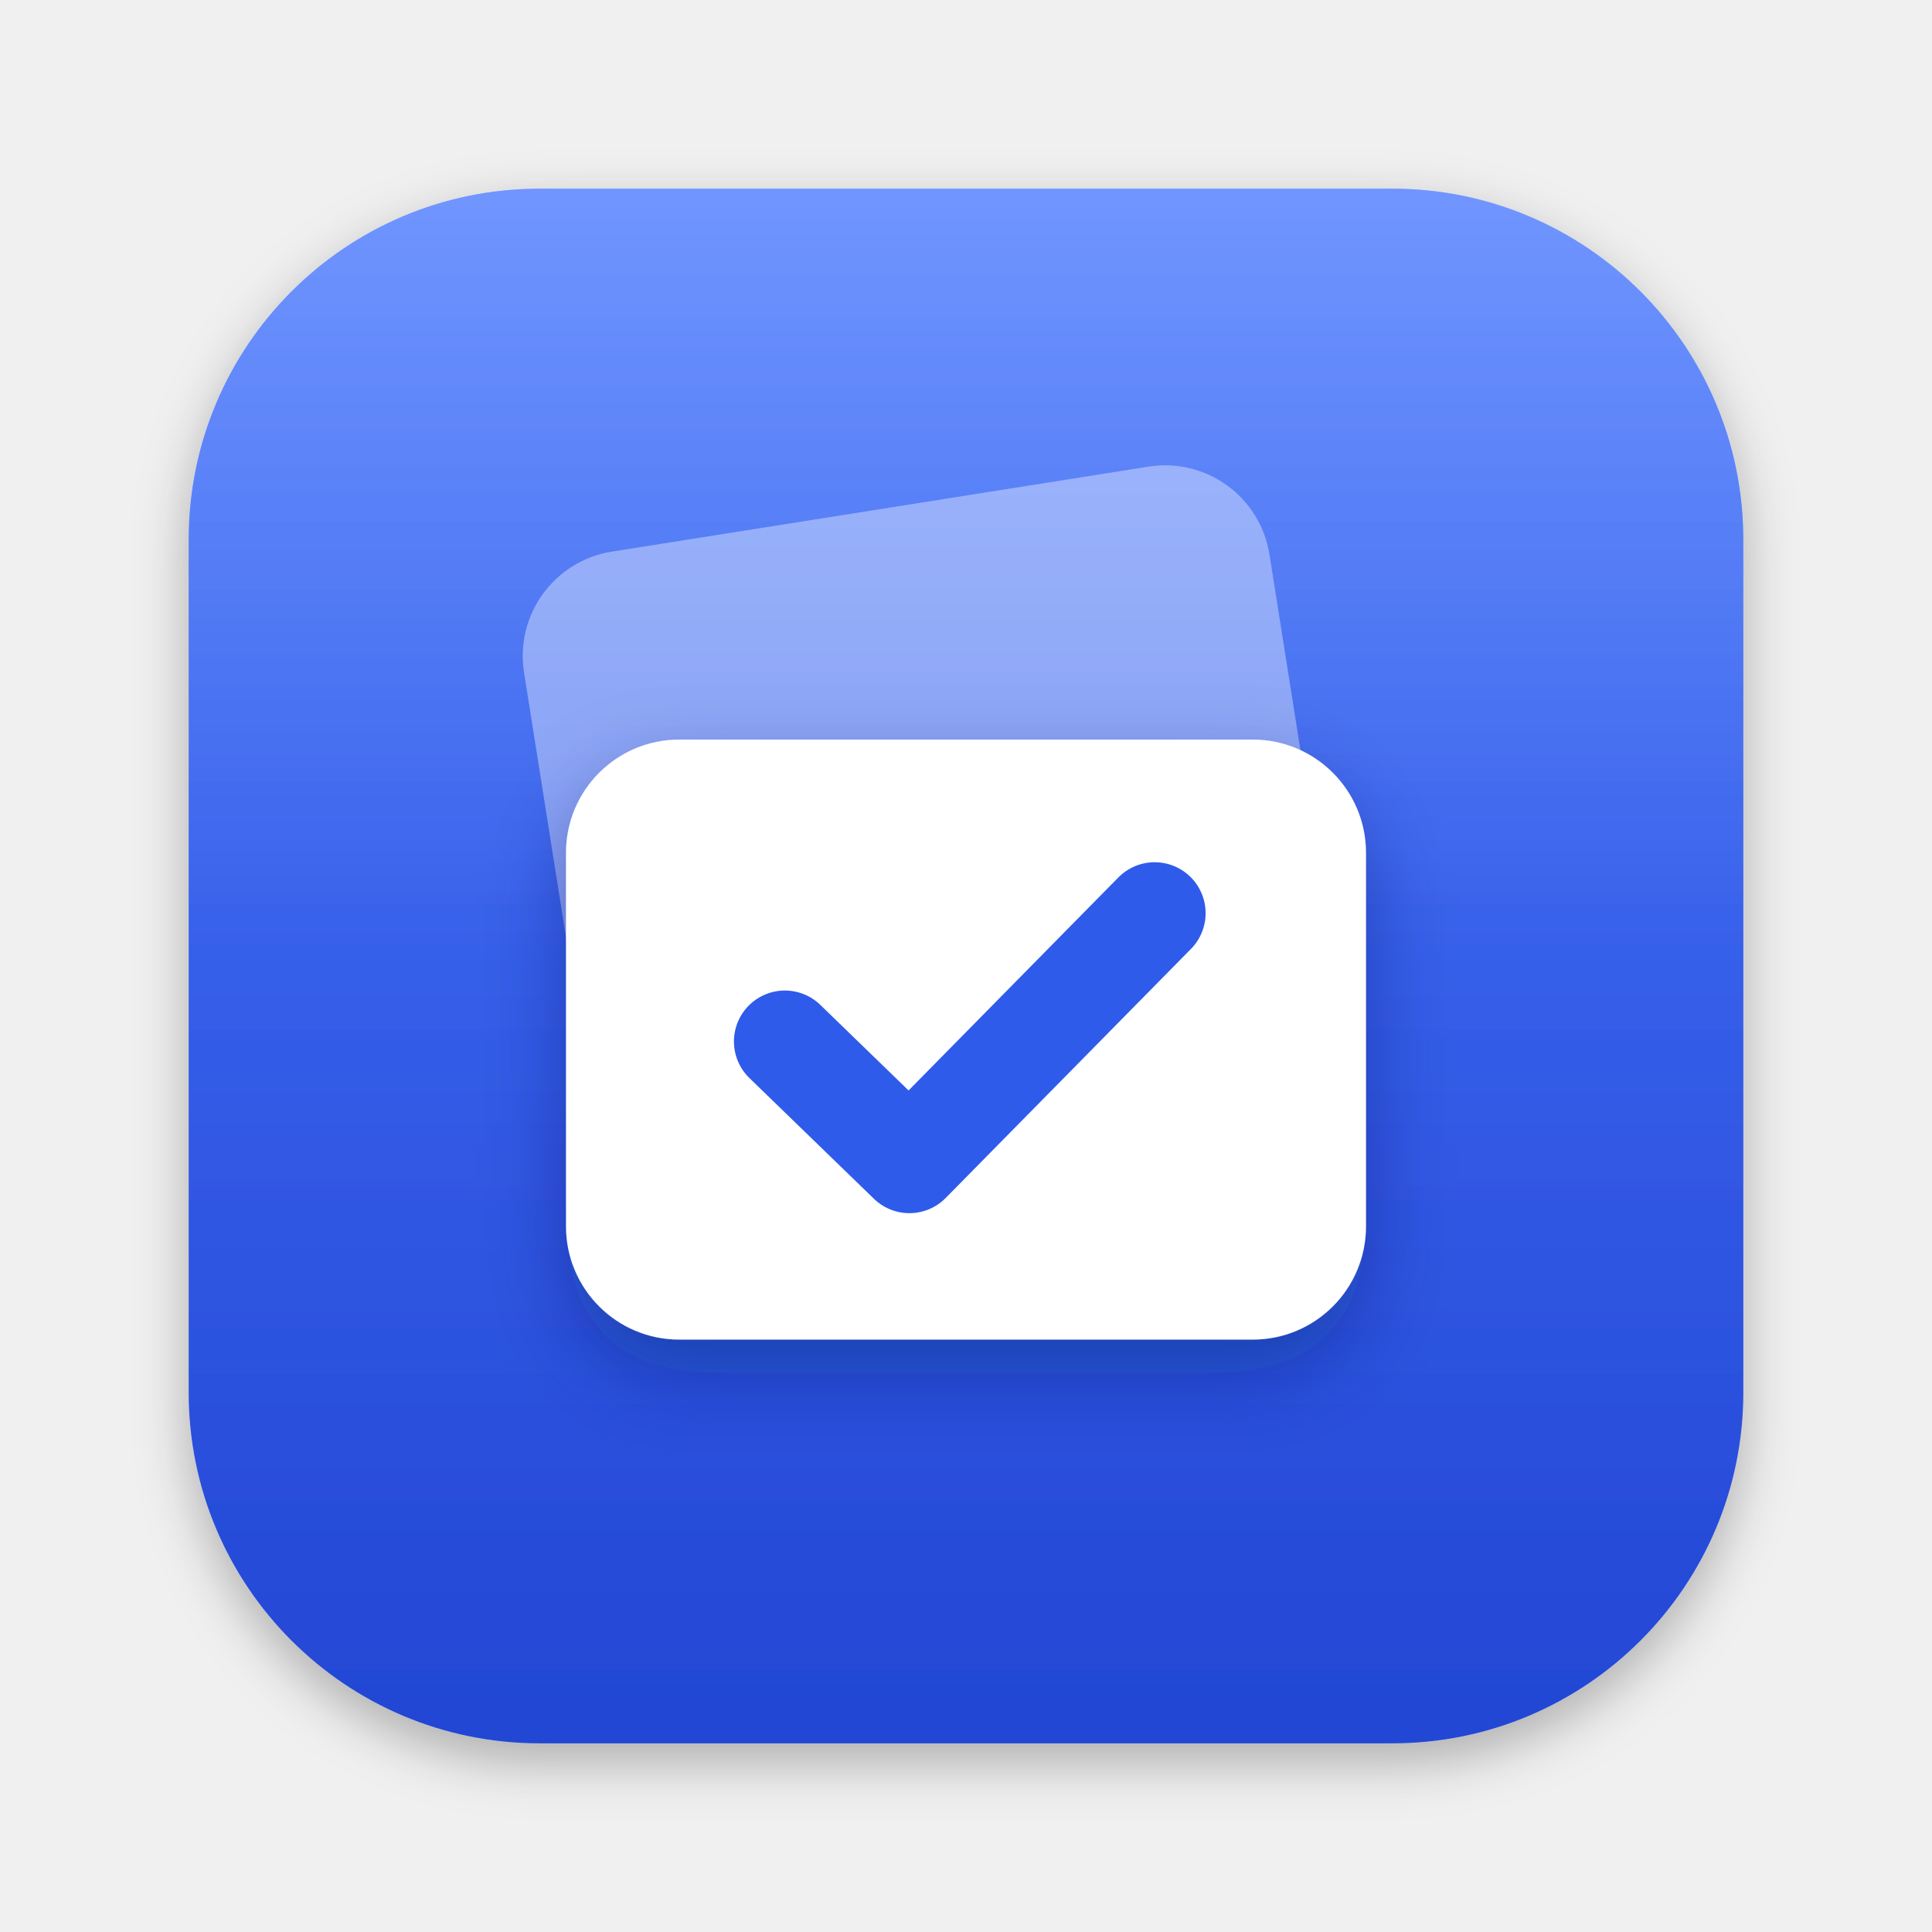
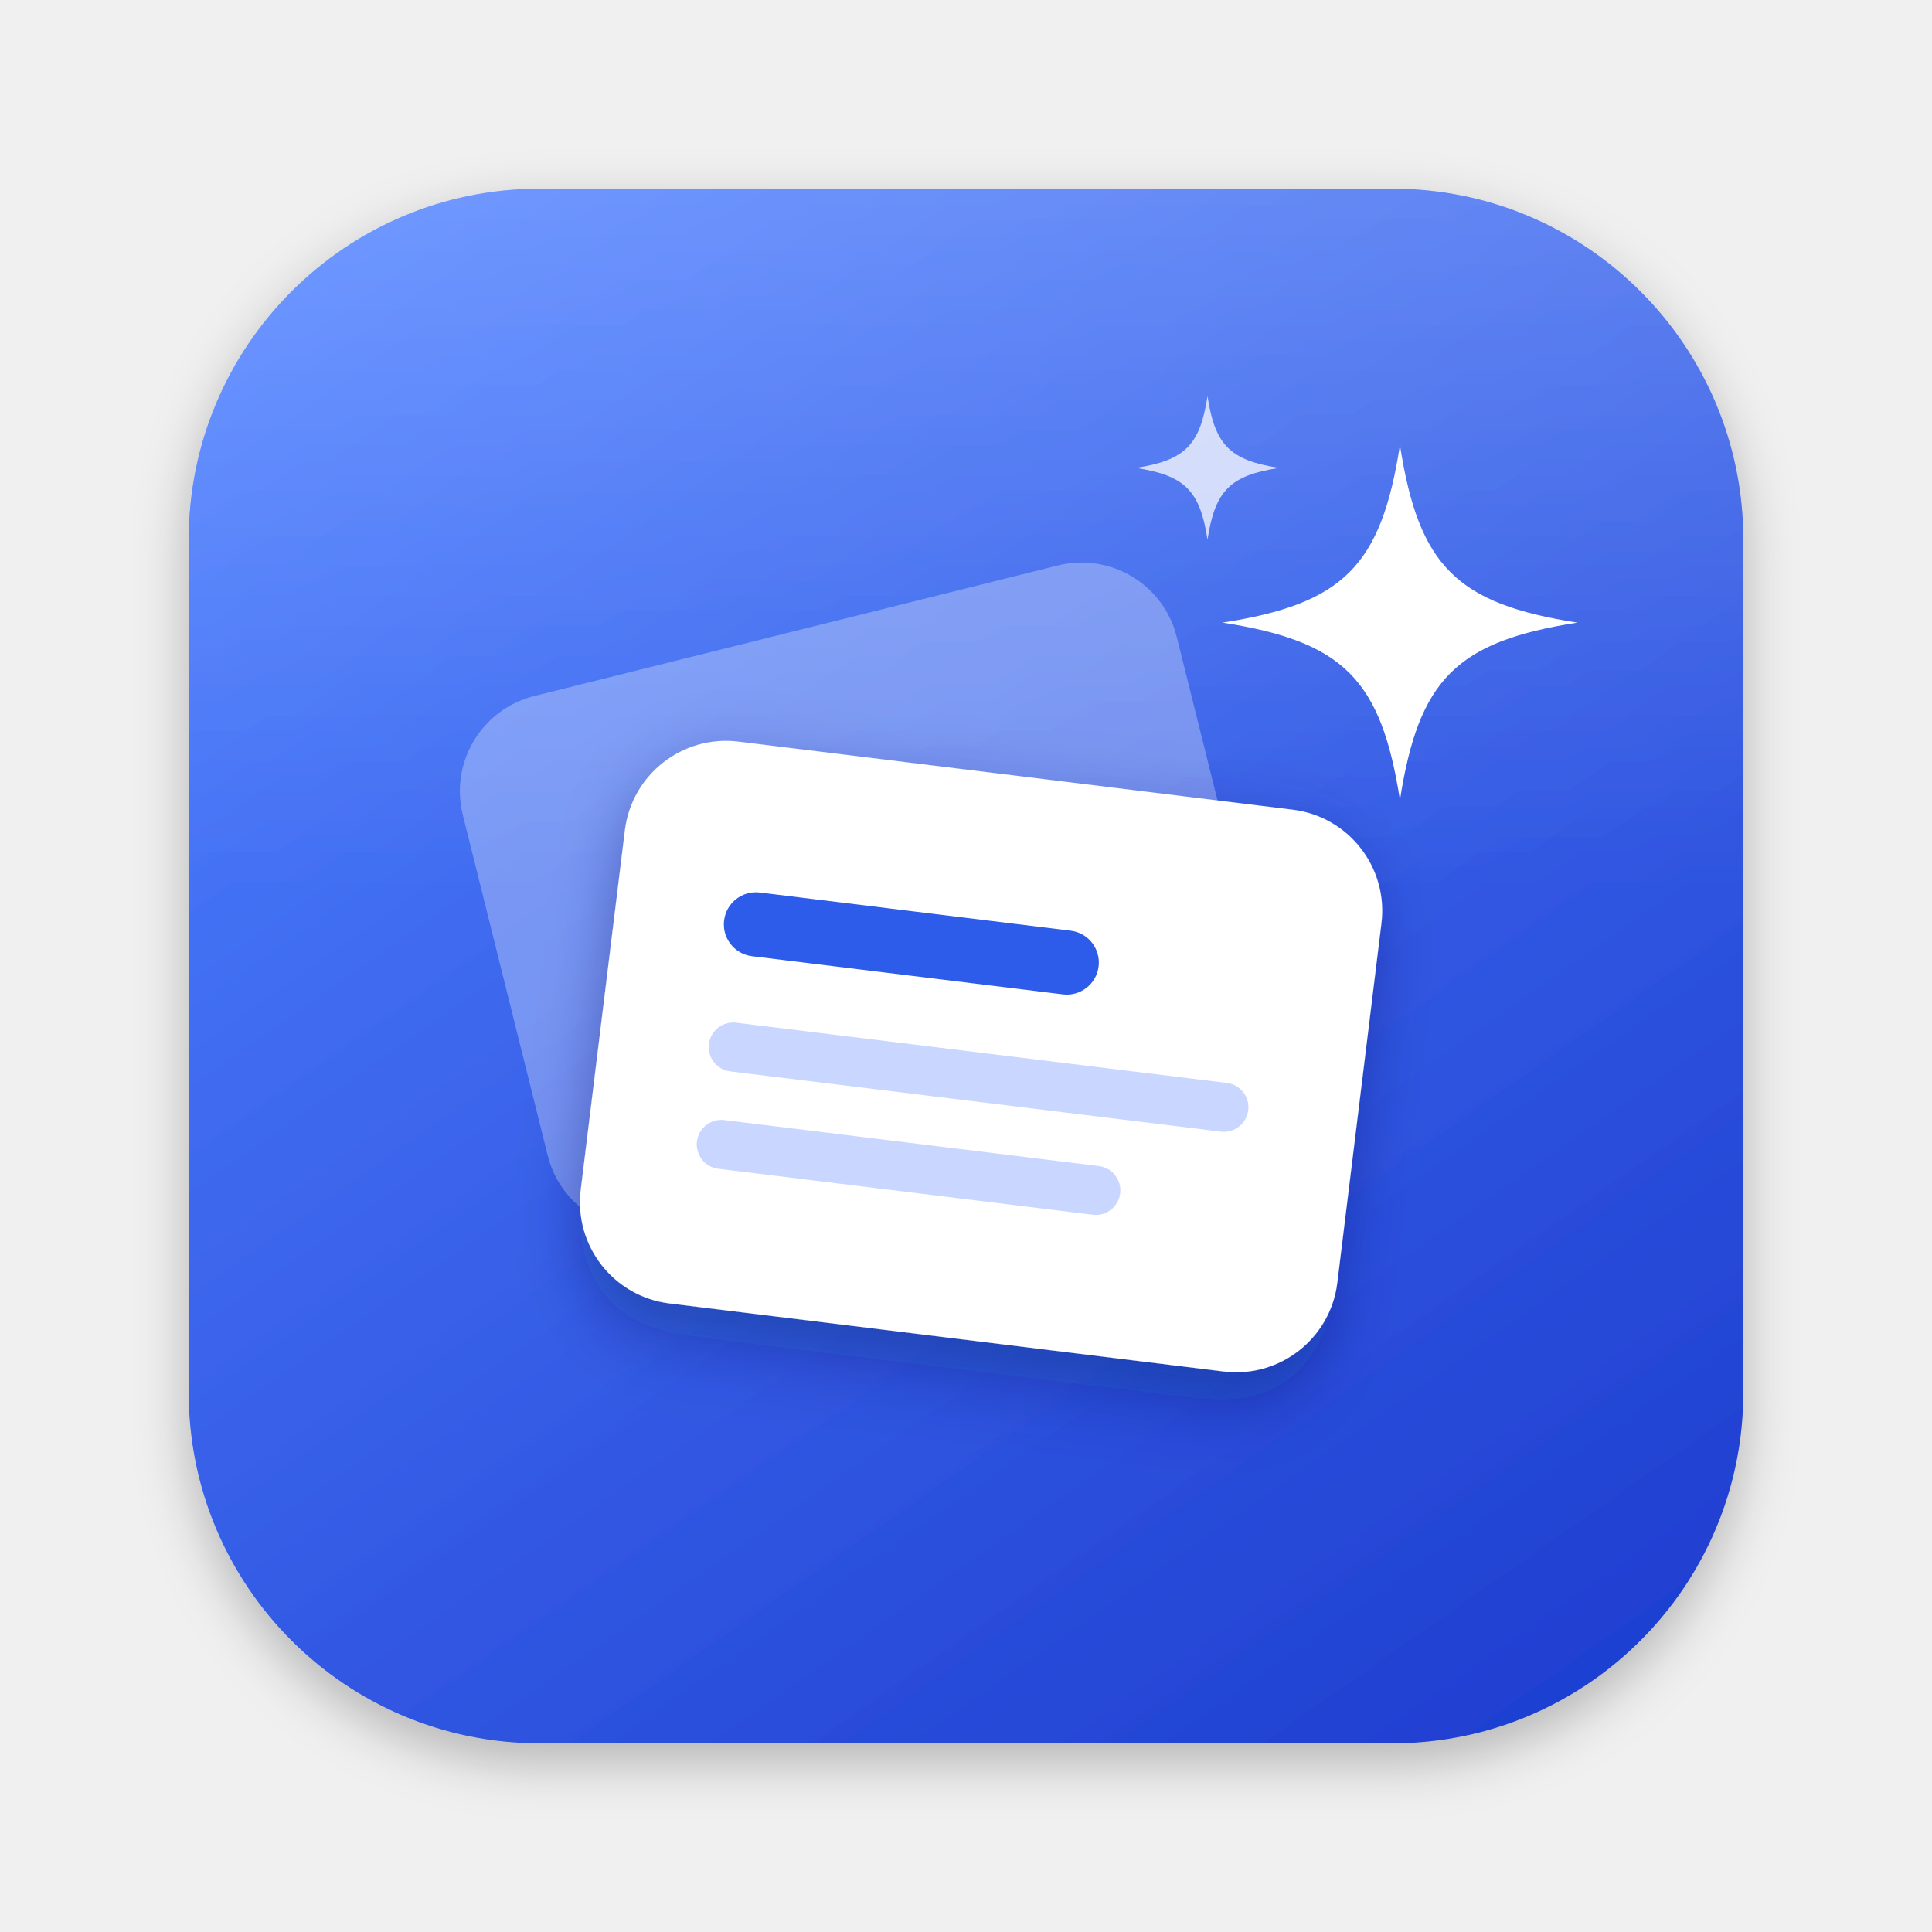
<svg xmlns="http://www.w3.org/2000/svg" viewBox="0 0 1024 1024" width="1024" height="1024">
  <defs>
-     <linearGradient id="bg" x1="0" y1="0" x2="0" y2="1">
-       <stop offset="0" stop-color="#4777ff" />
-       <stop offset="1" stop-color="#2346d4" />
+     <linearGradient id="bg" x1="0.15" y1="0" x2="0.85" y2="1">
+       <stop offset="0" stop-color="#4f80ff" />
+       <stop offset="1" stop-color="#1f3fd1" />
    </linearGradient>
    <linearGradient id="sheen" x1="0" y1="0" x2="0" y2="1">
-       <stop offset="0" stop-color="#ffffff" stop-opacity="0.22" />
-       <stop offset="0.5" stop-color="#ffffff" stop-opacity="0" />
+       <stop offset="0" stop-color="#fff" stop-opacity="0.18" />
+       <stop offset="0.45" stop-color="#fff" stop-opacity="0" />
    </linearGradient>
-     <filter id="shadow" x="-20%" y="-20%" width="140%" height="140%">
-       <feDropShadow dx="0" dy="18" stdDeviation="22" flood-color="#0b1a5c" flood-opacity="0.35" />
+     <filter id="outer" x="-10%" y="-10%" width="120%" height="125%">
+       <feDropShadow dx="0" dy="10" stdDeviation="14" flood-color="#000" flood-opacity="0.25" />
    </filter>
-     <filter id="outer" x="-10%" y="-10%" width="120%" height="125%">
-       <feDropShadow dx="0" dy="10" stdDeviation="14" flood-color="#000" flood-opacity="0.28" />
+     <filter id="card" x="-30%" y="-30%" width="160%" height="160%">
+       <feDropShadow dx="0" dy="16" stdDeviation="18" flood-color="#0b1a5c" flood-opacity="0.35" />
    </filter>
  </defs>
  <g filter="url(#outer)">
    <rect x="100" y="100" width="824" height="824" rx="186" fill="url(#bg)" />
    <rect x="100" y="100" width="824" height="824" rx="186" fill="url(#sheen)" />
  </g>
-   <rect x="290" y="268" width="400" height="300" rx="56" fill="#ffffff" opacity="0.38" transform="rotate(-9 490 418)" />
-   <g filter="url(#shadow)">
-     <rect x="300" y="392" width="424" height="318" rx="60" fill="#ffffff" />
+   <rect x="262" y="330" width="390" height="290" rx="52" fill="#fff" opacity="0.3" transform="rotate(-14 457 475)" />
+   <g filter="url(#card)" transform="rotate(7 520 560)">
+     <rect x="318" y="410" width="404" height="300" rx="54" fill="#fff" />
+     <rect x="376" y="488" width="200" height="34" rx="17" fill="#2f5bea" />
+     <rect x="376" y="558" width="288" height="26" rx="13" fill="#c9d6ff" />
+     <rect x="376" y="610" width="226" height="26" rx="13" fill="#c9d6ff" />
  </g>
-   <path d="M416 552 L482 616 L612 484" fill="none" stroke="#2f5bea" stroke-width="54" stroke-linecap="round" stroke-linejoin="round" />
+   <path d="M742 236 C752 300 772 320 836 330 C772 340 752 360 742 424 C732 360 712 340 648 330 C712 320 732 300 742 236 Z" fill="#fff" />
+   <path d="M640 210 C644 236 652 244 678 248 C652 252 644 260 640 286 C636 260 628 252 602 248 C628 244 636 236 640 210 Z" fill="#fff" opacity="0.75" />
</svg>
